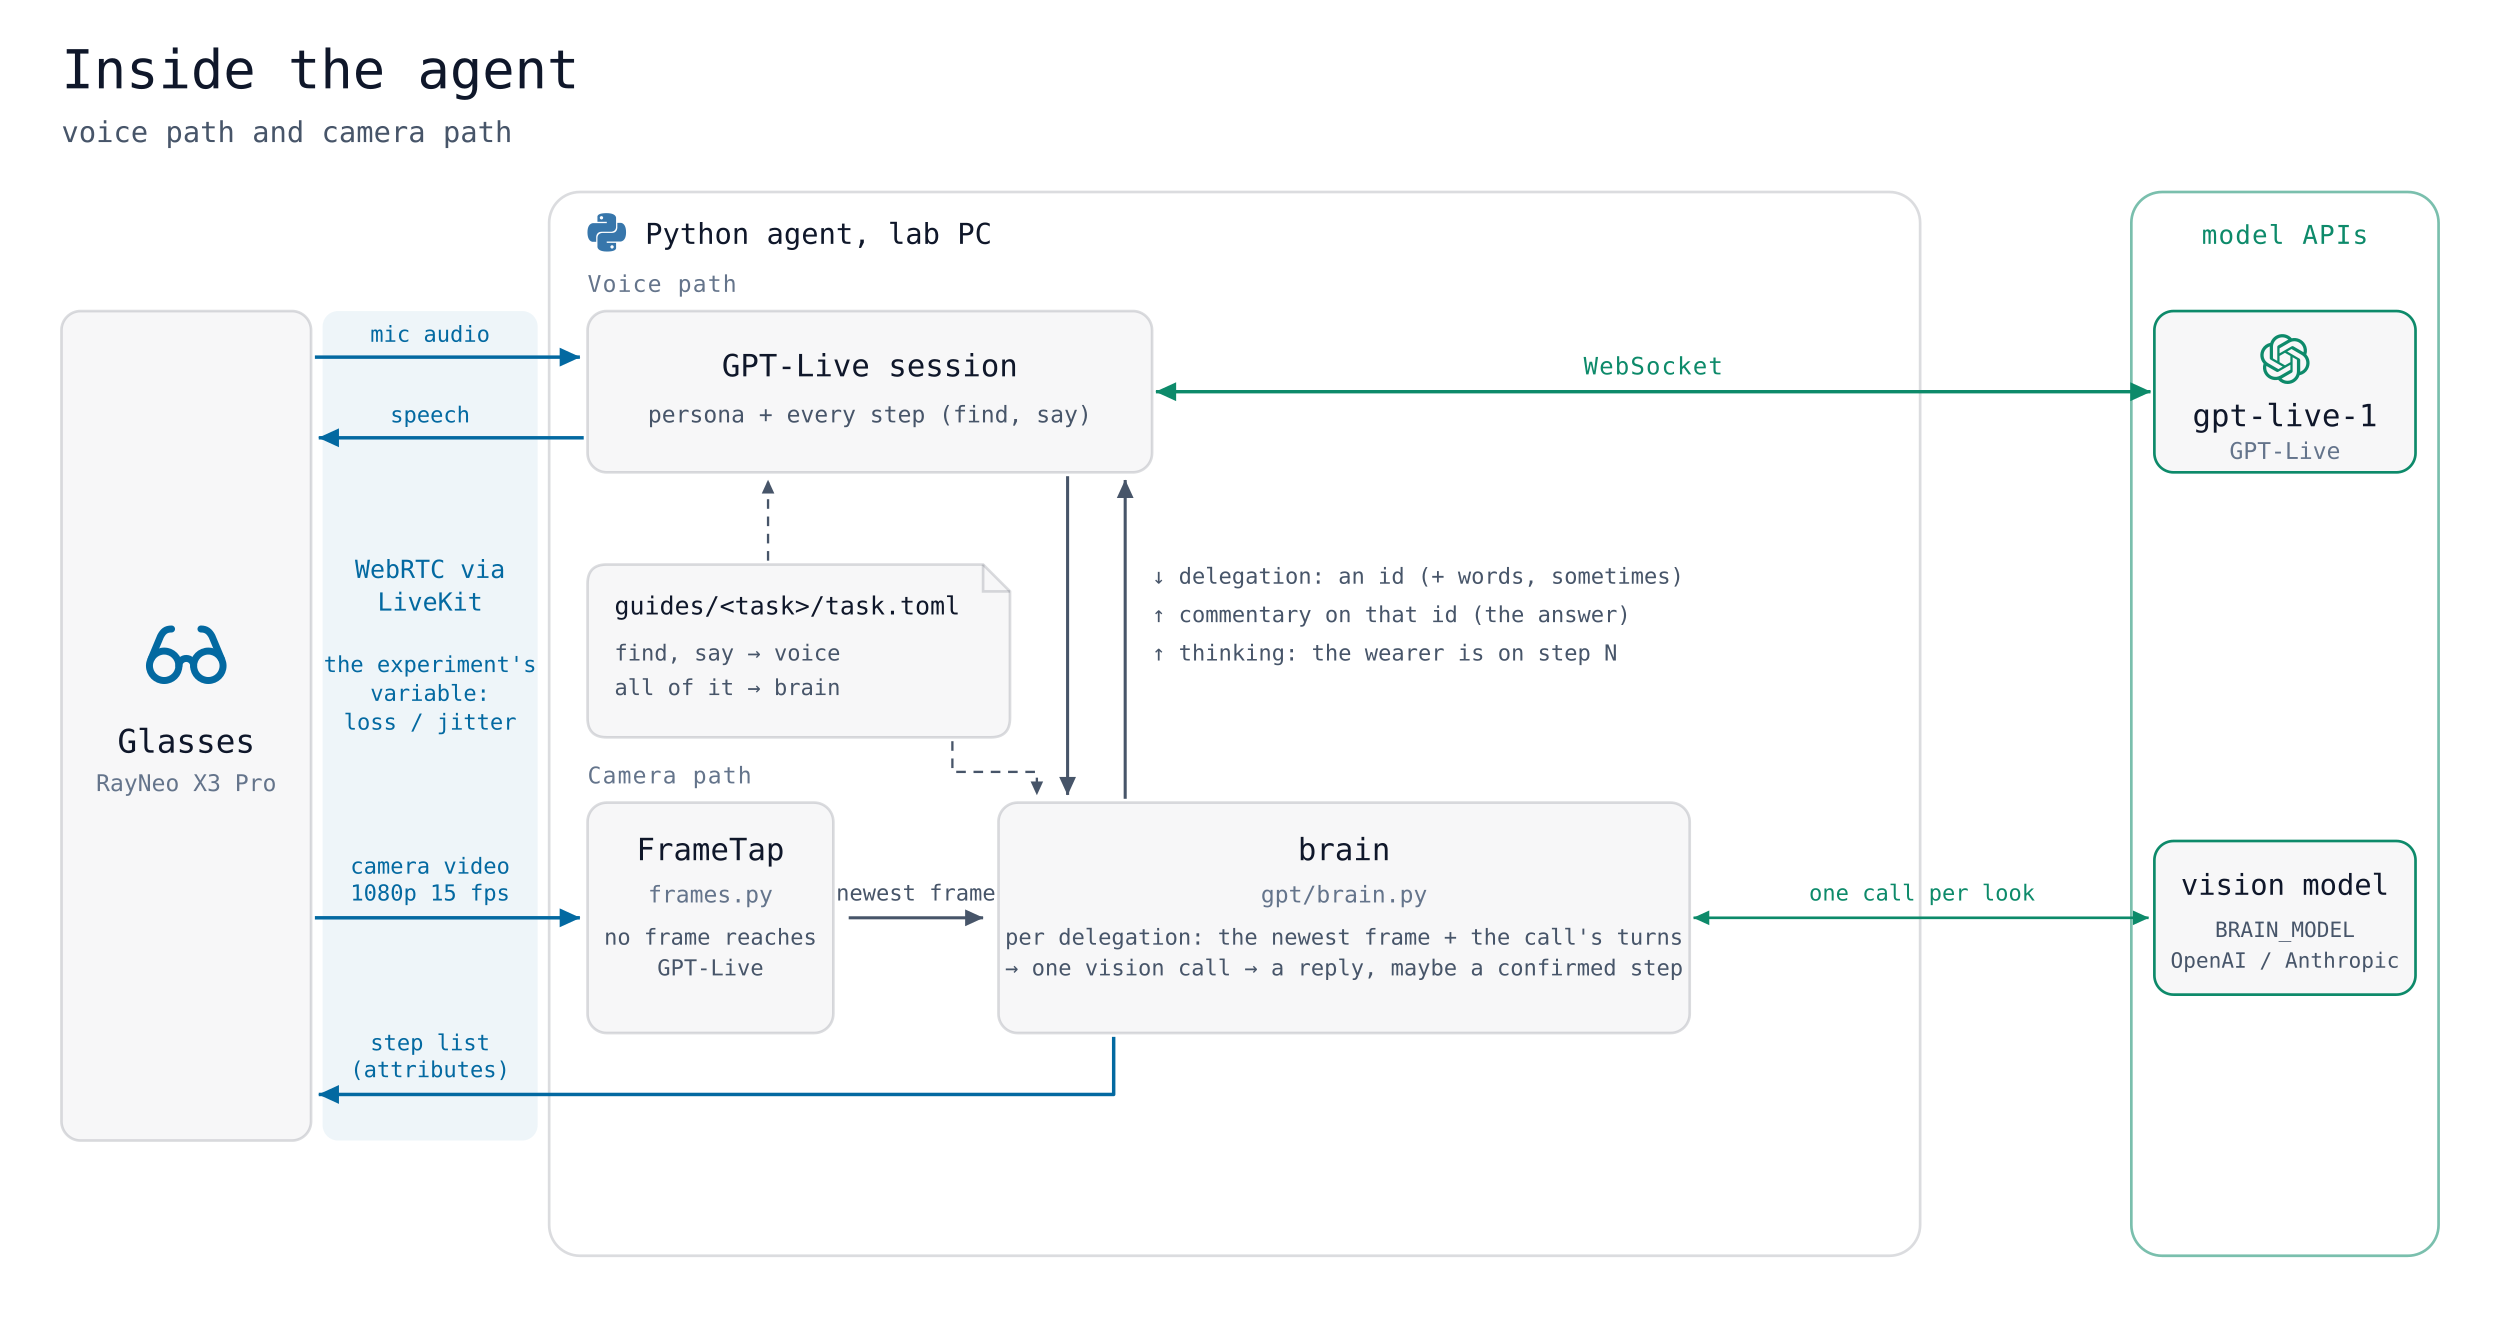
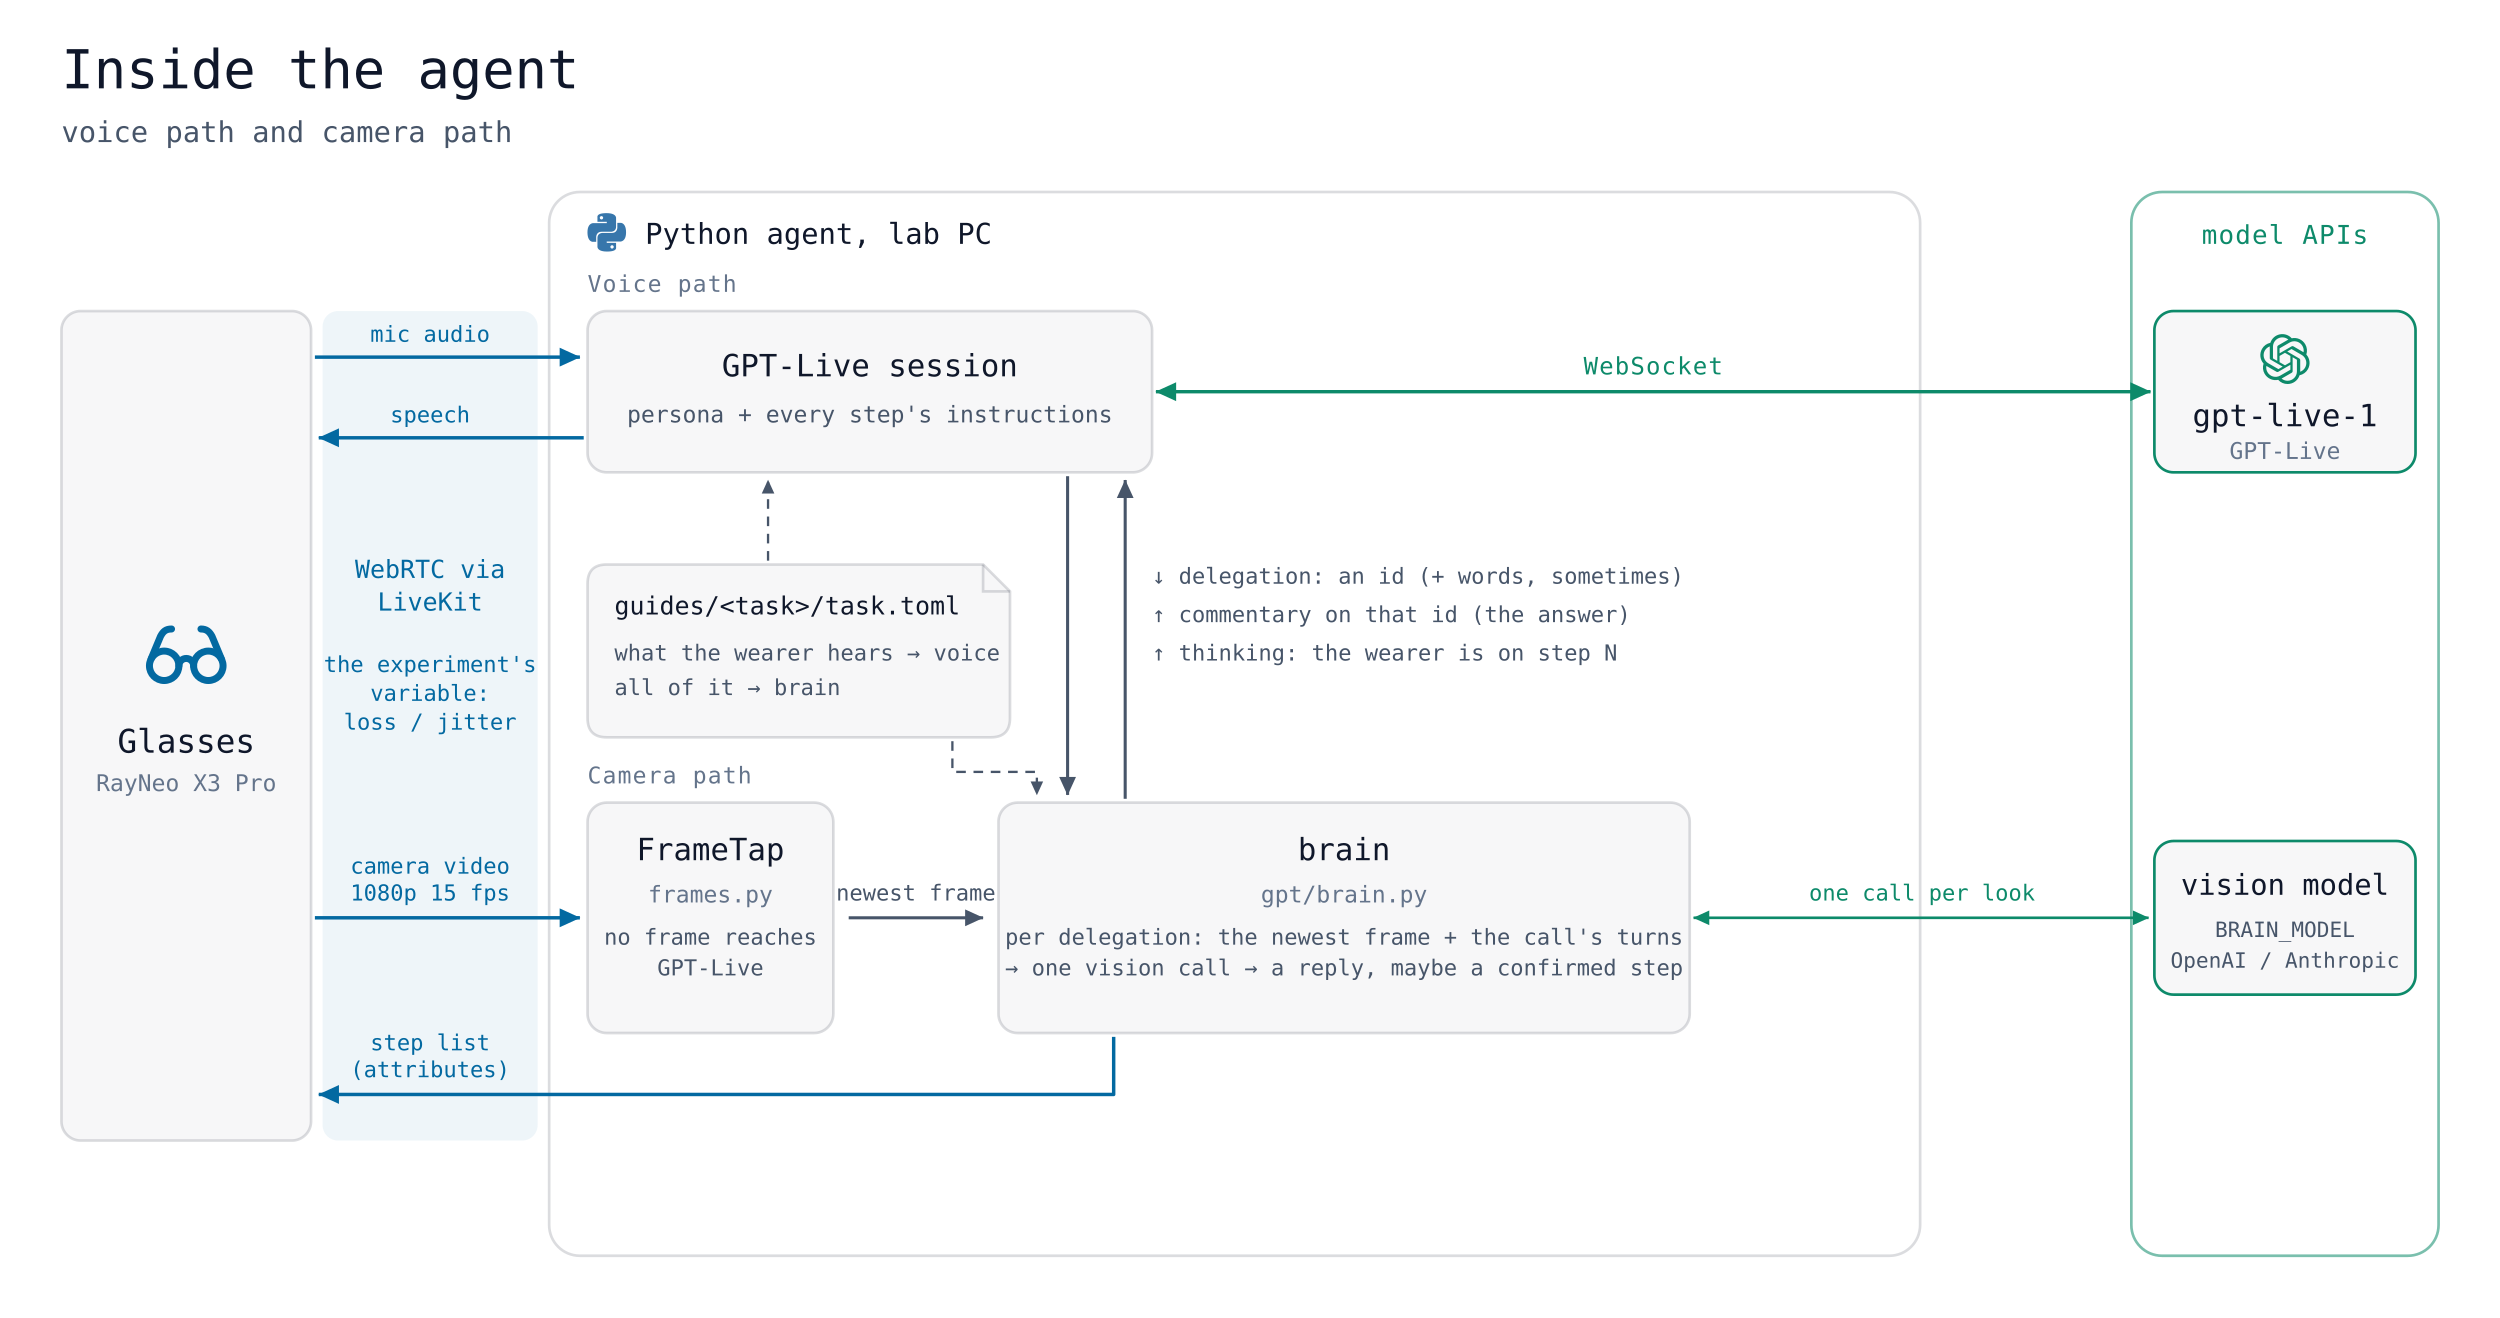
<svg xmlns="http://www.w3.org/2000/svg" width="1302" height="686" viewBox="0 0 1302 686" font-family="JetBrains Mono, Cascadia Mono, Consolas, monospace">
  <defs>
    <marker id="head" viewBox="0 0 10 10" refX="9" refY="5" markerWidth="6.5" markerHeight="6.5" orient="auto-start-reverse">
      <path d="M0 0.8 L9.2 5 L0 9.2 Z" fill="#0369a1" />
    </marker>
    <marker id="headm" viewBox="0 0 10 10" refX="9" refY="5" markerWidth="6.5" markerHeight="6.5" orient="auto-start-reverse">
      <path d="M0 0.8 L9.2 5 L0 9.2 Z" fill="#475569" />
    </marker>
    <marker id="headv" viewBox="0 0 10 10" refX="9" refY="5" markerWidth="6.5" markerHeight="6.5" orient="auto-start-reverse">
      <path d="M0 0.8 L9.2 5 L0 9.2 Z" fill="#0d8a6a" />
    </marker>
  </defs>
  <text x="32" y="46" font-size="28" fill="#0f172a" text-anchor="start">Inside the agent</text>
  <text x="32" y="74" font-size="15" fill="#475569" text-anchor="start">voice path and camera path</text>
  <rect x="32" y="162" width="130" height="432" rx="10" fill="#0f172a08" stroke="#0f172a26" stroke-width="1.4" />
  <g transform="translate(74.0,318) scale(1.91667)" fill="none" stroke="#0369a1" stroke-width="1.9" stroke-linecap="round" stroke-linejoin="round">
    <circle cx="6" cy="15" r="4" />
    <circle cx="18" cy="15" r="4" />
    <path d="M14 15a2 2 0 0 0-2-2 2 2 0 0 0-2 2" />
    <path d="M2.5 13 5 7c.7-1.3 1.4-2 3-2" />
    <path d="M21.5 13 19 7c-.7-1.3-1.5-2-3-2" />
  </g>
  <text x="97.0" y="392" font-size="17" fill="#0f172a" text-anchor="middle">Glasses</text>
  <text x="97.0" y="412" font-size="12" fill="#64748b" text-anchor="middle">RayNeo X3 Pro</text>
  <rect x="168" y="162" width="112" height="432" rx="8" fill="#0369a1" fill-opacity="0.07" />
  <text x="224.0" y="301" font-size="13" fill="#0369a1" text-anchor="middle">WebRTC via</text>
  <text x="224.0" y="318" font-size="13" fill="#0369a1" text-anchor="middle">LiveKit</text>
  <text x="224.0" y="350" font-size="11.5" fill="#0369a1" text-anchor="middle">the experiment's</text>
  <text x="224.0" y="365" font-size="11.5" fill="#0369a1" text-anchor="middle">variable:</text>
  <text x="224.0" y="380" font-size="11.5" fill="#0369a1" text-anchor="middle">loss / jitter</text>
  <rect x="286" y="100" width="714" height="554" rx="16" fill="none" stroke="#0f172a26" stroke-width="1.4" />
  <g transform="translate(306.0,111) scale(0.833333)" fill="#3776AB">
    <path d="M14.25.18l.9.2.73.26.59.3.45.32.34.34.25.34.16.33.1.3.04.26.02.2-.01.13V8.5l-.05.63-.13.55-.21.46-.26.38-.3.31-.33.25-.35.19-.35.14-.33.1-.3.07-.26.04-.21.02H8.77l-.69.05-.59.14-.5.22-.41.27-.33.32-.27.35-.2.36-.15.37-.1.35-.07.32-.04.27-.02.21v3.06H3.17l-.21-.03-.28-.07-.32-.12-.35-.18-.36-.26-.36-.36-.35-.46-.32-.59-.28-.73-.21-.88-.14-1.05-.05-1.23.06-1.22.16-1.04.24-.87.32-.71.36-.57.4-.44.42-.33.42-.24.4-.16.36-.1.32-.05.24-.01h.16l.06.01h8.16v-.83H6.18l-.01-2.75-.02-.37.05-.34.11-.31.17-.28.25-.26.31-.23.38-.2.44-.18.51-.15.58-.12.64-.1.71-.06.77-.04.84-.02 1.27.05zm-6.3 1.98l-.23.33-.08.41.08.41.23.34.33.22.41.09.41-.09.33-.22.23-.34.08-.41-.08-.41-.23-.33-.33-.22-.41-.09-.41.09zm13.09 3.95l.28.06.32.12.35.18.36.27.36.35.35.47.32.59.28.73.21.88.14 1.04.05 1.23-.06 1.23-.16 1.04-.24.86-.32.71-.36.57-.4.45-.42.33-.42.24-.4.16-.36.09-.32.05-.24.02-.16-.01h-8.22v.82h5.84l.01 2.76.02.36-.05.34-.11.31-.17.29-.25.25-.31.24-.38.2-.44.17-.51.15-.58.13-.64.09-.71.07-.77.04-.84.01-1.27-.04-1.07-.14-.9-.2-.73-.25-.59-.3-.45-.33-.34-.34-.25-.34-.16-.33-.1-.3-.04-.25-.02-.2.01-.13v-5.34l.05-.64.13-.54.21-.46.26-.38.3-.32.33-.24.35-.2.35-.14.33-.1.3-.06.26-.04.21-.02.13-.01h5.84l.69-.05.59-.14.5-.21.41-.28.33-.32.27-.35.2-.36.15-.36.1-.35.07-.32.04-.28.02-.21V6.07h2.09l.14.01zm-6.47 14.25l-.23.33-.08.41.08.41.23.33.33.23.41.08.41-.08.33-.23.23-.33.08-.41-.08-.41-.23-.33-.33-.23-.41-.08-.41.08z" />
  </g>
  <text x="336" y="127" font-size="15" fill="#0f172a" text-anchor="start">Python agent, lab PC</text>
  <text x="306" y="152" font-size="12" fill="#64748b" text-anchor="start" letter-spacing="0.6">Voice path</text>
  <text x="306" y="408" font-size="12" fill="#64748b" text-anchor="start" letter-spacing="0.6">Camera path</text>
  <rect x="306" y="162" width="294" height="84" rx="10" fill="#0f172a08" stroke="#0f172a26" stroke-width="1.4" />
  <text x="453.0" y="196" font-size="16" fill="#0f172a" text-anchor="middle">GPT-Live session</text>
-   <text x="453.0" y="220" font-size="12" fill="#475569" text-anchor="middle">persona + every step (find, say)</text>
+   <text x="453.0" y="220" font-size="12" fill="#475569" text-anchor="middle">persona + every step's instructions</text>
  <rect x="306" y="418" width="128" height="120" rx="10" fill="#0f172a08" stroke="#0f172a26" stroke-width="1.4" />
  <text x="370.0" y="448" font-size="16" fill="#0f172a" text-anchor="middle">FrameTap</text>
  <text x="370.0" y="470" font-size="12" fill="#64748b" text-anchor="middle">frames.py</text>
  <text x="370.0" y="492" font-size="11.5" fill="#475569" text-anchor="middle">no frame reaches</text>
  <text x="370.0" y="508" font-size="11.5" fill="#475569" text-anchor="middle">GPT-Live</text>
  <rect x="520" y="418" width="360" height="120" rx="10" fill="#0f172a08" stroke="#0f172a26" stroke-width="1.4" />
  <text x="700.0" y="448" font-size="16" fill="#0f172a" text-anchor="middle">brain</text>
  <text x="700.0" y="470" font-size="12" fill="#64748b" text-anchor="middle">gpt/brain.py</text>
  <text x="700.0" y="492" font-size="11.5" fill="#475569" text-anchor="middle">per delegation: the newest frame + the call's turns</text>
  <text x="700.0" y="508" font-size="11.5" fill="#475569" text-anchor="middle">→ one vision call → a reply, maybe a confirmed step</text>
  <path d="M442 478.0 L512 478.0" fill="none" stroke="#475569" stroke-width="1.6" stroke-linejoin="round" marker-end="url(#headm)" />
  <text x="477.0" y="469.0" font-size="11.5" fill="#475569" text-anchor="middle">newest frame</text>
  <path d="M316 294 H512 L526 308 V374 Q526 384 516 384 H316 Q306 384 306 374 V304 Q306 294 316 294 Z" fill="#0f172a08" stroke="#0f172a26" stroke-width="1.4" />
  <path d="M512 294 V308 H526" fill="none" stroke="#0f172a26" stroke-width="1.4" />
  <text x="320" y="320" font-size="13" fill="#0f172a" text-anchor="start">guides/&lt;task&gt;/task.toml</text>
-   <text x="320" y="344" font-size="11.5" fill="#475569" text-anchor="start">find, say → voice</text>
+   <text x="320" y="344" font-size="11.5" fill="#475569" text-anchor="start">what the wearer hears → voice</text>
  <text x="320" y="362" font-size="11.5" fill="#475569" text-anchor="start">all of it → brain</text>
  <path d="M400 292 L400 250" fill="none" stroke="#475569" stroke-width="1.2" stroke-linejoin="round" stroke-dasharray="5 4" marker-end="url(#headm)" />
  <path d="M496 386 L496 402 L540 402 L540 414" fill="none" stroke="#475569" stroke-width="1.2" stroke-linejoin="round" stroke-dasharray="5 4" marker-end="url(#headm)" />
  <path d="M556 248 L556 414" fill="none" stroke="#475569" stroke-width="1.6" stroke-linejoin="round" marker-end="url(#headm)" />
  <path d="M586 416 L586 250" fill="none" stroke="#475569" stroke-width="1.6" stroke-linejoin="round" marker-end="url(#headm)" />
  <text x="600" y="304" font-size="11.5" fill="#475569" text-anchor="start">↓ delegation: an id (+ words, sometimes)</text>
  <text x="600" y="324" font-size="11.5" fill="#475569" text-anchor="start">↑ commentary on that id (the answer)</text>
  <text x="600" y="344" font-size="11.5" fill="#475569" text-anchor="start">↑ thinking: the wearer is on step N</text>
  <path d="M164 186 L302 186" fill="none" stroke="#0369a1" stroke-width="1.8" stroke-linejoin="round" marker-end="url(#head)" />
  <text x="224.0" y="178" font-size="11.5" fill="#0369a1" text-anchor="middle">mic audio</text>
  <path d="M304 228 L166 228" fill="none" stroke="#0369a1" stroke-width="1.8" stroke-linejoin="round" marker-end="url(#head)" />
  <text x="224.0" y="220" font-size="11.5" fill="#0369a1" text-anchor="middle">speech</text>
  <path d="M164 478.0 L302 478.0" fill="none" stroke="#0369a1" stroke-width="1.8" stroke-linejoin="round" marker-end="url(#head)" />
  <text x="224.0" y="455.0" font-size="11.5" fill="#0369a1" text-anchor="middle">camera video</text>
  <text x="224.0" y="469.0" font-size="11.5" fill="#0369a1" text-anchor="middle">1080p 15 fps</text>
  <path d="M580 540 L580 570 L166 570" fill="none" stroke="#0369a1" stroke-width="1.8" stroke-linejoin="round" marker-end="url(#head)" />
  <text x="224.0" y="547" font-size="11.5" fill="#0369a1" text-anchor="middle">step list</text>
  <text x="224.0" y="561" font-size="11.5" fill="#0369a1" text-anchor="middle">(attributes)</text>
  <rect x="1110" y="100" width="160" height="554" rx="16" fill="none" stroke="#0d8a6a" stroke-opacity="0.55" stroke-width="1.4" />
  <text x="1190.0" y="127" font-size="13.5" fill="#0d8a6a" text-anchor="middle" letter-spacing="0.6">model APIs</text>
  <rect x="1122" y="162" width="136" height="84" rx="10" fill="#0f172a08" stroke="#0d8a6a" stroke-width="1.4" />
  <g transform="translate(1177.0,174) scale(1.08333)" fill="#0d8a6a">
    <path d="M22.282 9.821a5.985 5.985 0 0 0-.516-4.911 6.046 6.046 0 0 0-6.51-2.9A6.065 6.065 0 0 0 4.981 4.182a5.985 5.985 0 0 0-3.998 2.9 6.046 6.046 0 0 0 .743 7.097 5.98 5.98 0 0 0 .511 4.911 6.051 6.051 0 0 0 6.515 2.9A5.985 5.985 0 0 0 13.26 24a6.056 6.056 0 0 0 5.772-4.206 5.989 5.989 0 0 0 3.998-2.9 6.056 6.056 0 0 0-.748-7.073zm-9.022 12.608a4.476 4.476 0 0 1-2.876-1.041l.142-.08 4.778-2.758a.795.795 0 0 0 .393-.681v-6.737l2.02 1.169a.071.071 0 0 1 .038.052v5.583a4.504 4.504 0 0 1-4.495 4.494zm-9.661-4.125a4.471 4.471 0 0 1-.535-3.014l.142.085 4.783 2.758a.771.771 0 0 0 .781 0l5.843-3.369v2.332a.08.08 0 0 1-.033.061L9.74 19.95a4.499 4.499 0 0 1-6.141-1.646zM2.341 7.896a4.485 4.485 0 0 1 2.365-1.973V11.6a.766.766 0 0 0 .388.676l5.814 3.354-2.02 1.169a.076.076 0 0 1-.071 0l-4.83-2.787A4.504 4.504 0 0 1 2.341 7.872zm16.596 3.856L13.104 8.364 15.119 7.2a.076.076 0 0 1 .071 0l4.83 2.791a4.494 4.494 0 0 1-.676 8.104v-5.677a.79.79 0 0 0-.407-.667zm2.011-3.023l-.142-.085-4.774-2.782a.776.776 0 0 0-.785 0L9.409 9.23V6.897a.066.066 0 0 1 .028-.061l4.83-2.787a4.499 4.499 0 0 1 6.68 4.66zM8.306 12.863l-2.02-1.164a.08.08 0 0 1-.038-.057V6.074a4.499 4.499 0 0 1 7.376-3.454l-.142.081L8.704 5.459a.795.795 0 0 0-.393.681zm1.098-2.365l2.602-1.5 2.607 1.5v2.999l-2.597 1.5-2.607-1.5Z" />
  </g>
  <text x="1190.0" y="222" font-size="16" fill="#0f172a" text-anchor="middle">gpt-live-1</text>
  <text x="1190.0" y="239" font-size="12" fill="#64748b" text-anchor="middle">GPT-Live</text>
  <rect x="1122" y="438.0" width="136" height="80" rx="10" fill="#0f172a08" stroke="#0d8a6a" stroke-width="1.4" />
  <text x="1190.0" y="466.0" font-size="15" fill="#0f172a" text-anchor="middle">vision model</text>
  <text x="1190.0" y="488.0" font-size="11" fill="#475569" text-anchor="middle">BRAIN_MODEL</text>
  <text x="1190.0" y="504.0" font-size="11" fill="#475569" text-anchor="middle">OpenAI / Anthropic</text>
  <path d="M602 204.0 L1120 204.0" fill="none" stroke="#0d8a6a" stroke-width="1.8" stroke-linejoin="round" marker-start="url(#headv)" marker-end="url(#headv)" />
  <text x="861.0" y="195.0" font-size="12.5" fill="#0d8a6a" text-anchor="middle" letter-spacing="0.6">WebSocket</text>
  <path d="M882 478.0 L1119 478.0" fill="none" stroke="#0d8a6a" stroke-width="1.4" stroke-linejoin="round" marker-start="url(#headv)" marker-end="url(#headv)" />
  <text x="1001.0" y="469.0" font-size="11.5" fill="#0d8a6a" text-anchor="middle">one call per look</text>
</svg>
